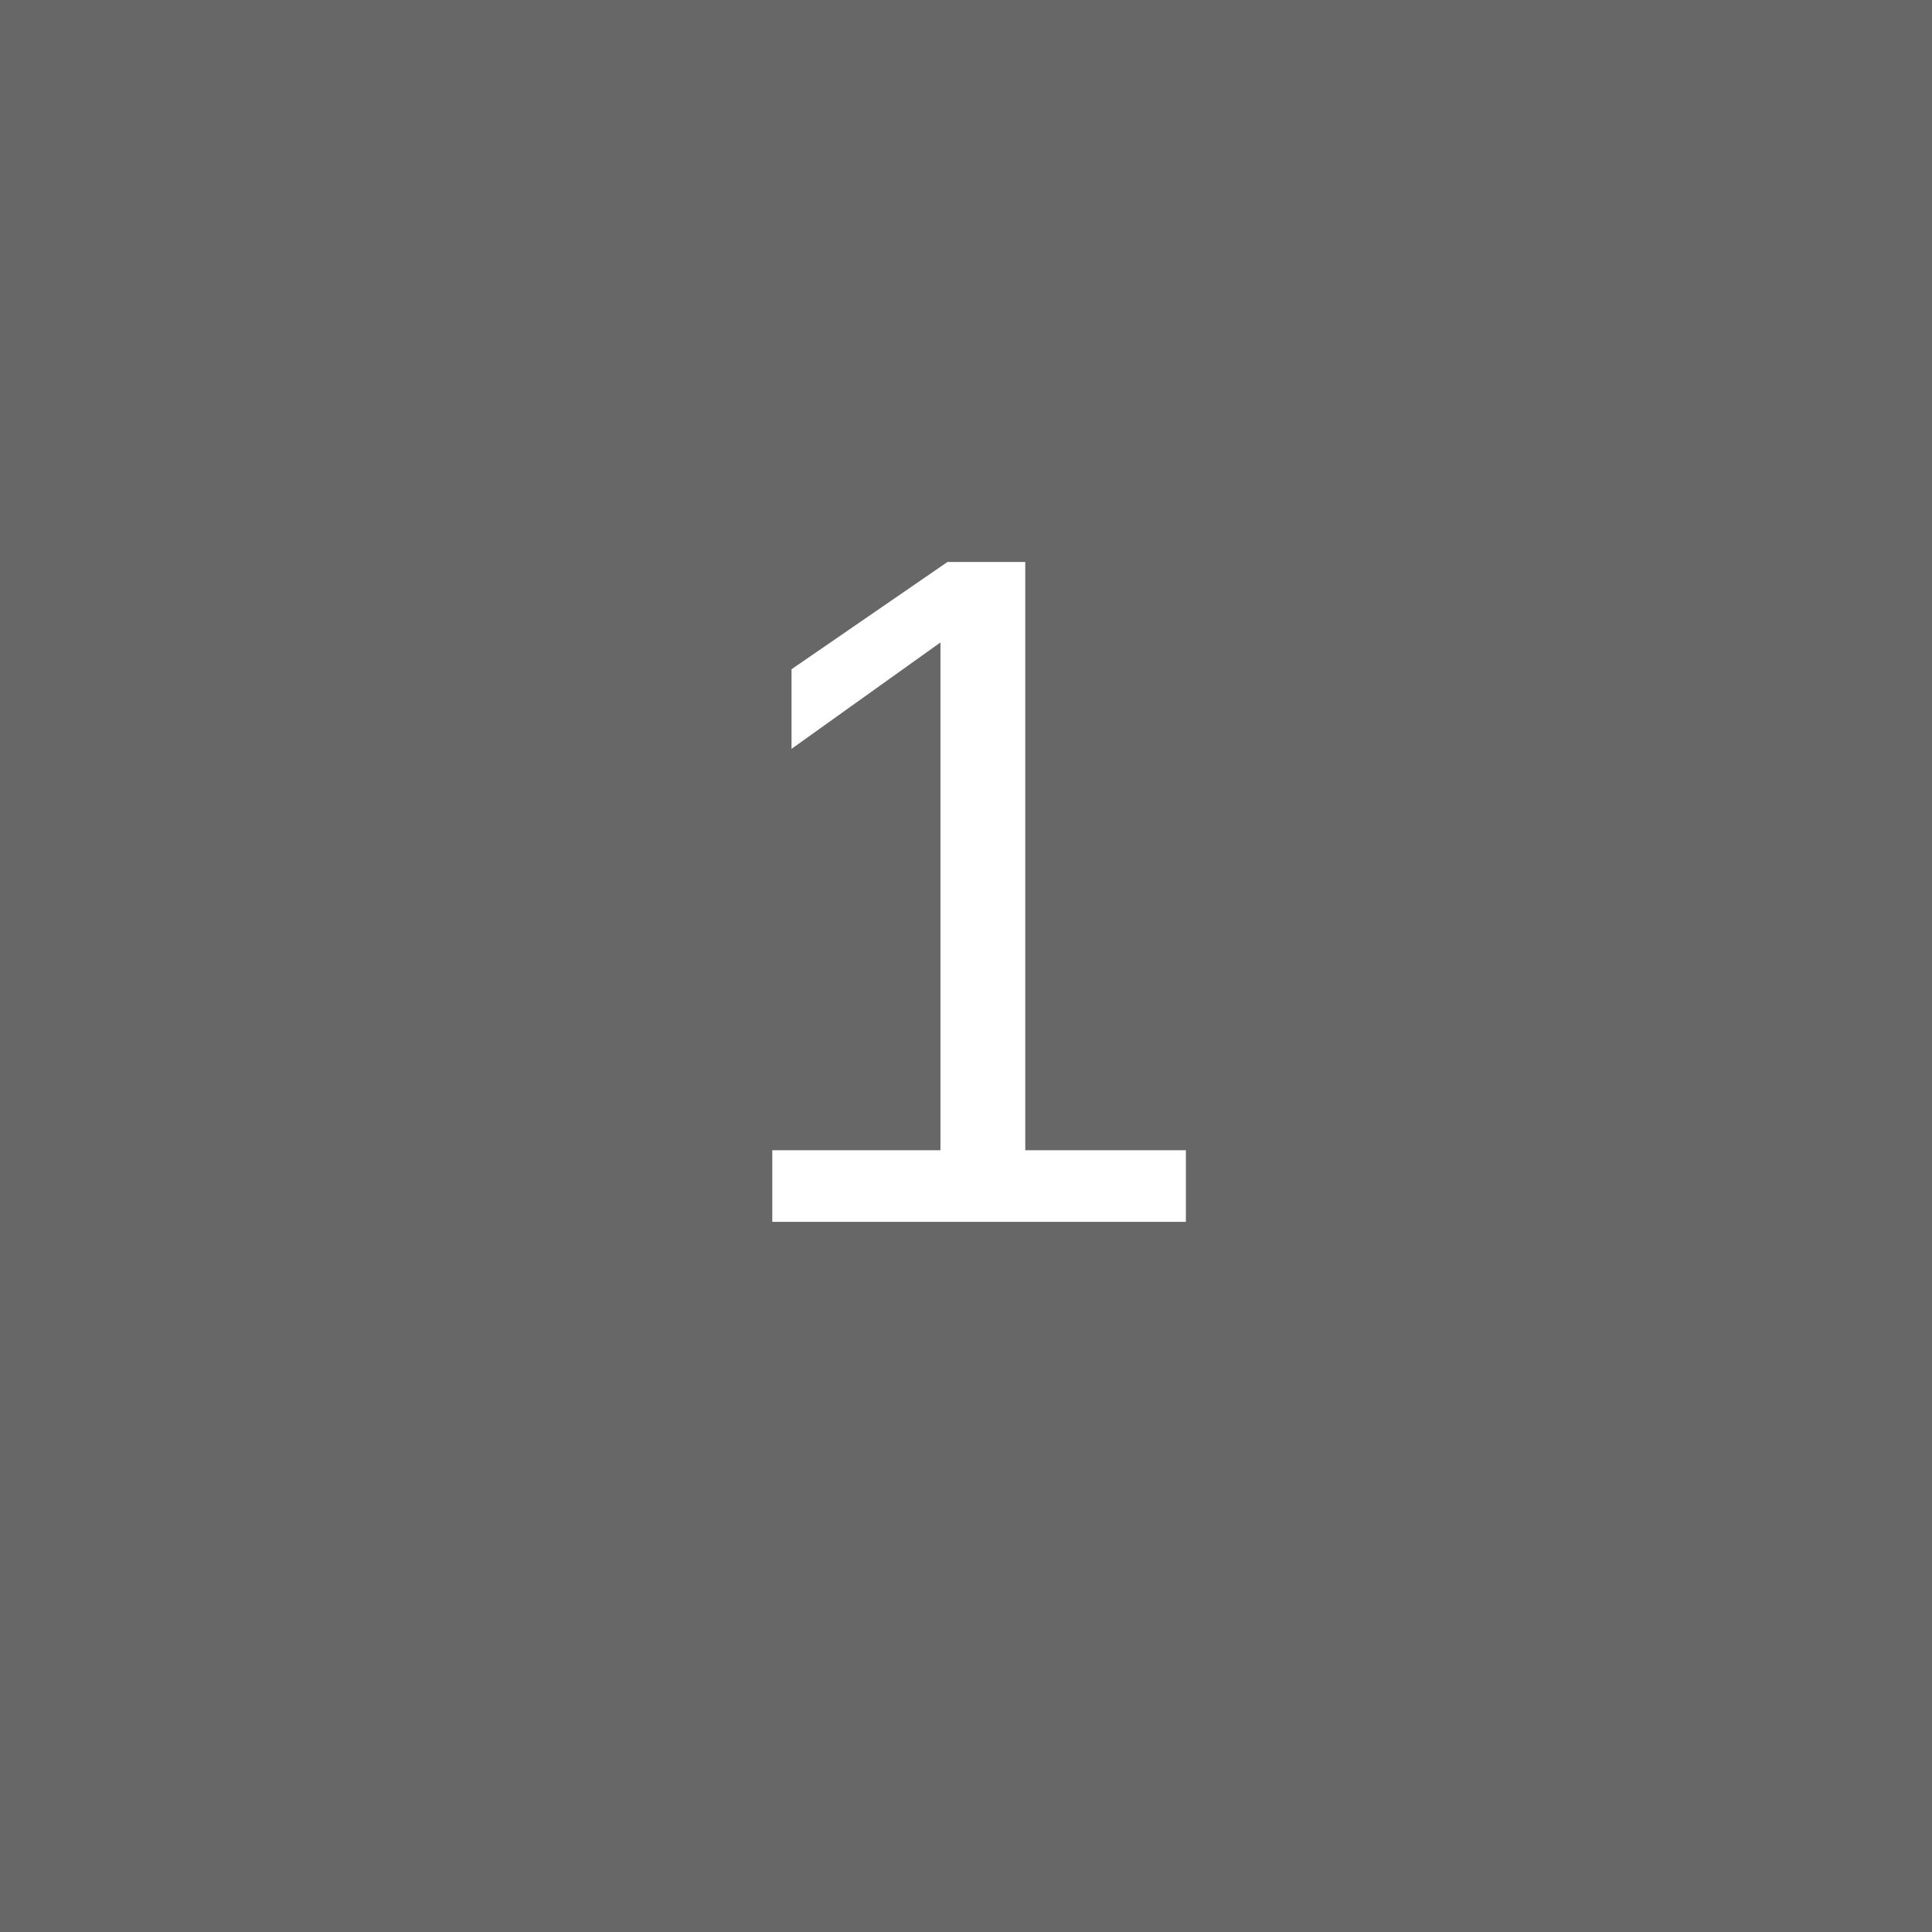
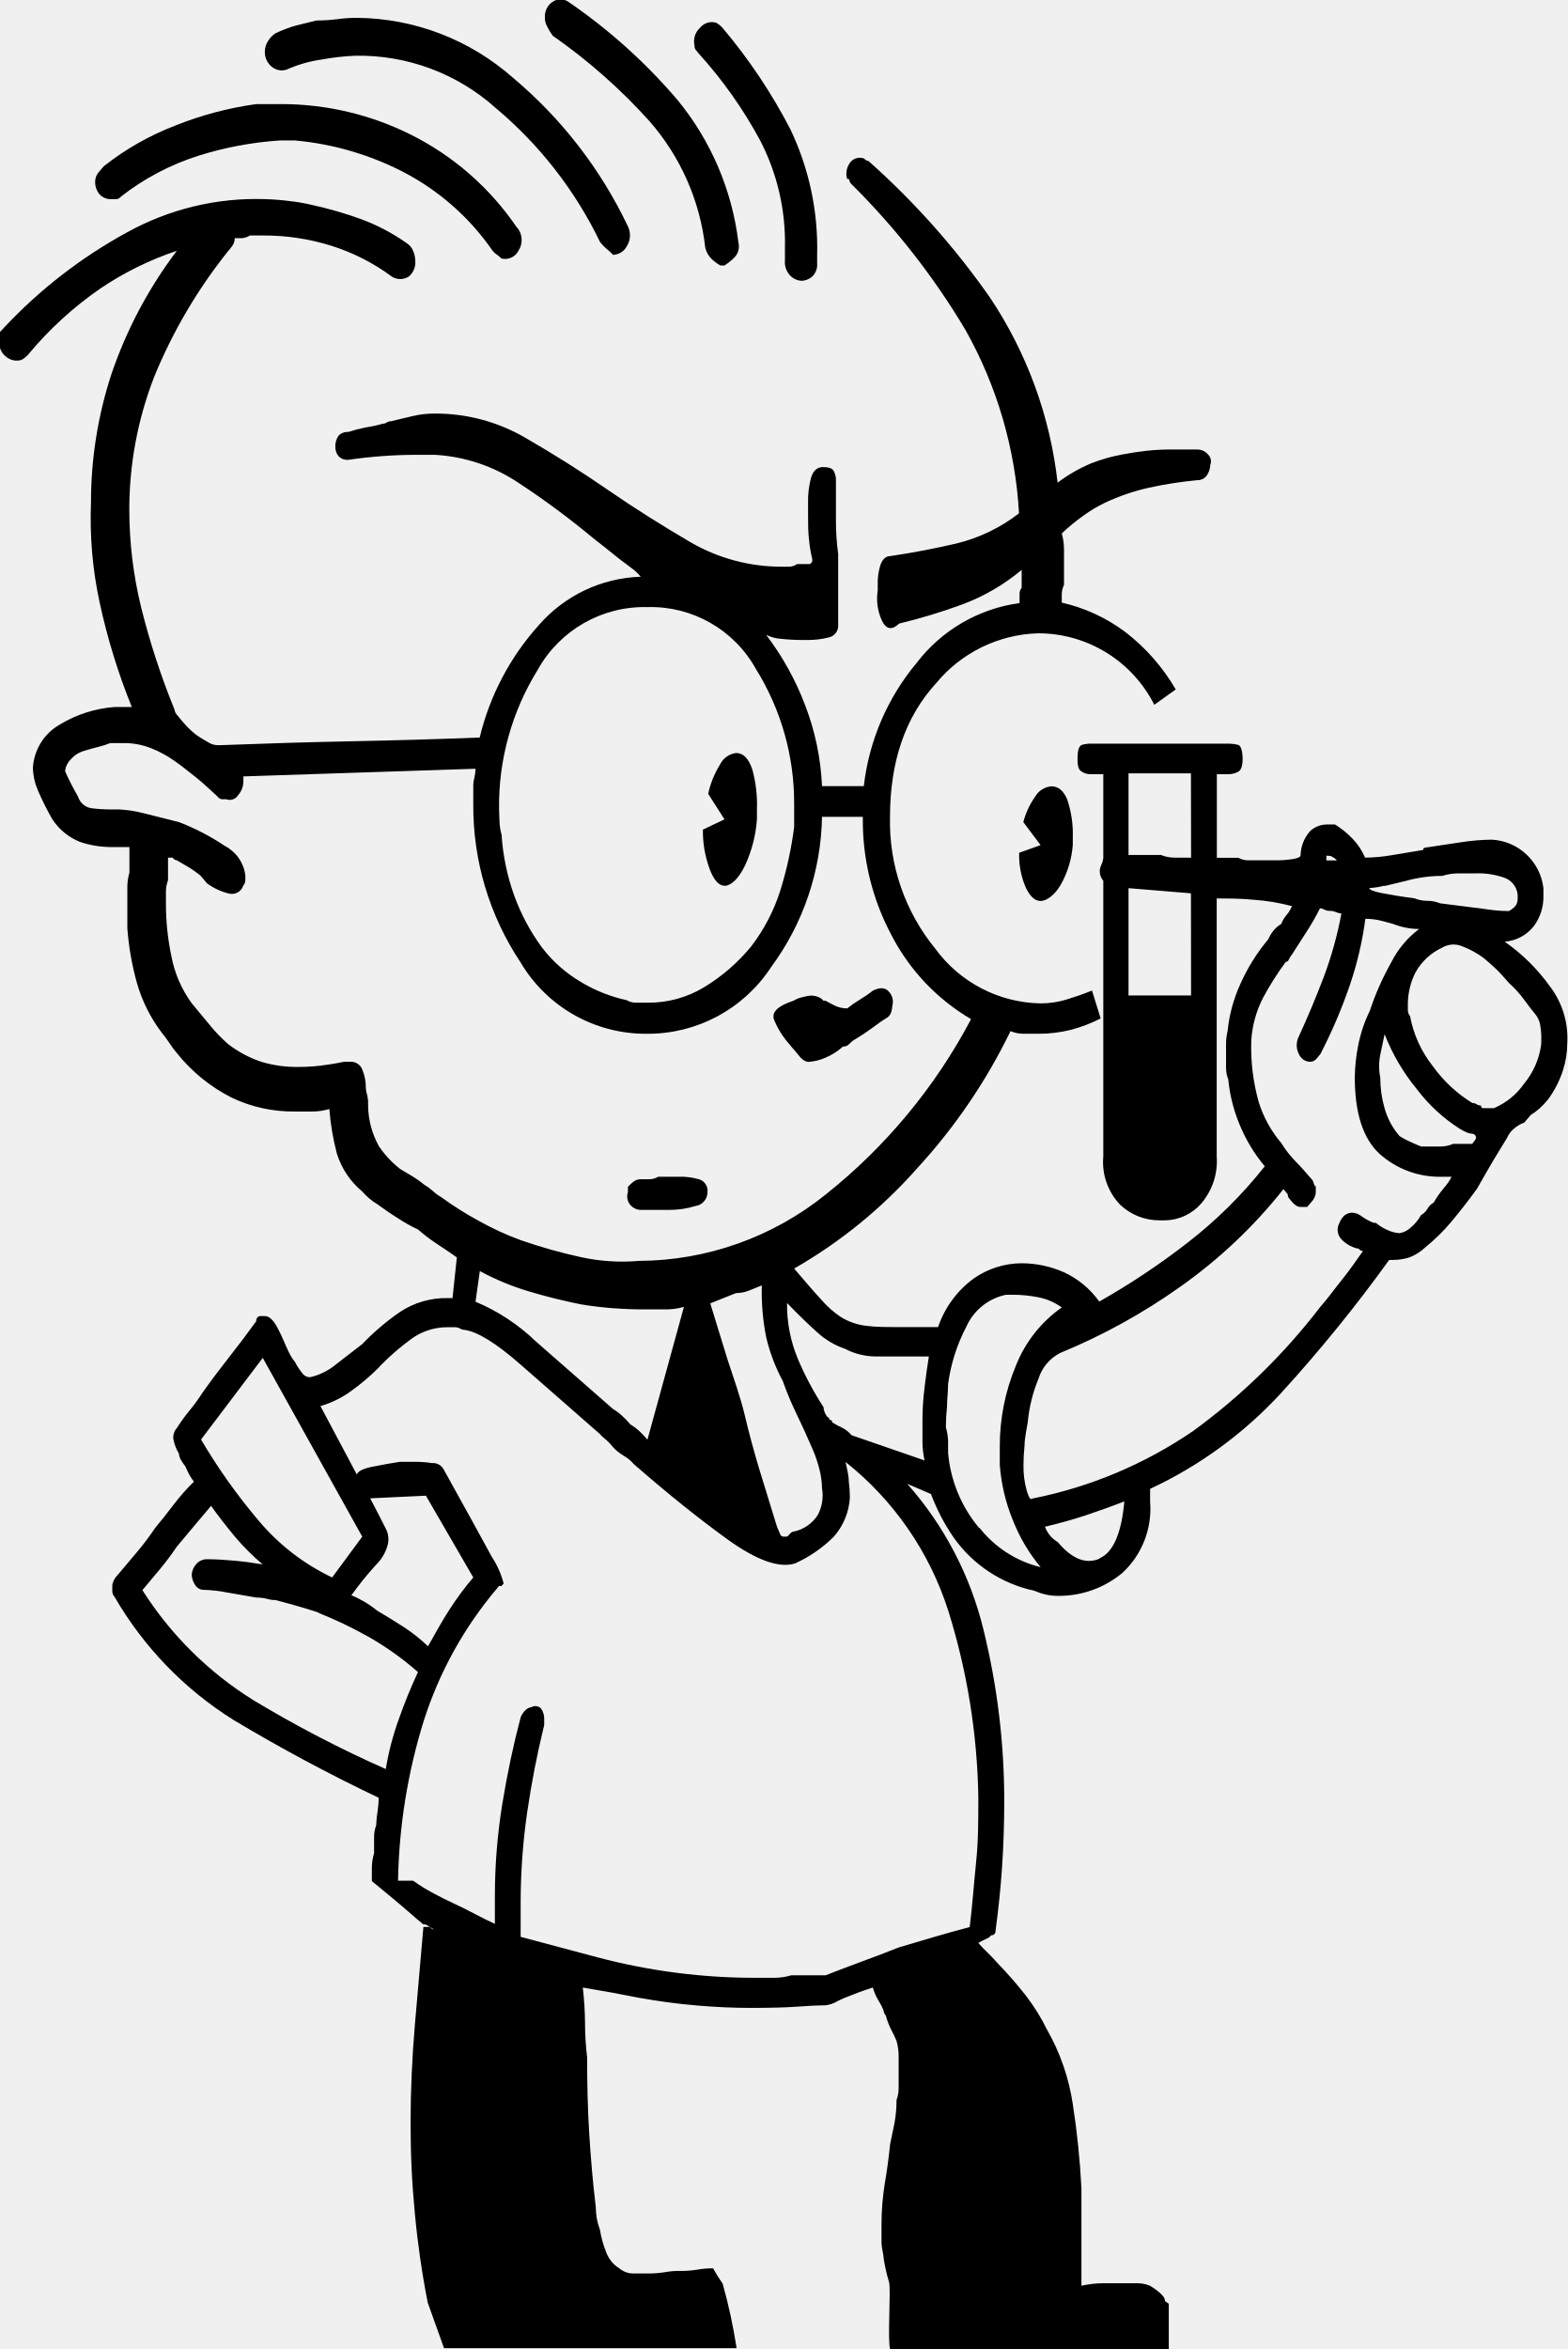
- <svg xmlns="http://www.w3.org/2000/svg" viewBox="0 0 284 284">
-   <defs>
-     <style>.cls-1{fill:#666766;}.cls-2{font-size:141px;fill:#fff;font-family:ArialMT, Arial;}</style>
-   </defs>
-   <g id="Layer_2" data-name="Layer 2">
-     <g id="Layer_1-2" data-name="Layer 1">
-       <rect class="cls-1" width="284" height="284" />
-       <text class="cls-2" transform="translate(102.79 179.61)">1</text>
-     </g>
-   </g>
+ <svg xmlns="http://www.w3.org/2000/svg" id="Layer_1" data-name="Layer 1" viewBox="0 0 112.49 168.58">
+   <path d="M20.56,5a9.36,9.36,0,0,1,2.54-.73A17.37,17.37,0,0,1,25.49,4a14.69,14.69,0,0,1,10.1,3.76,29,29,0,0,1,7.48,9.61,3.51,3.51,0,0,0,.54.55,3.41,3.41,0,0,1,.39.37,1.15,1.15,0,0,0,1-.64h0a1.44,1.44,0,0,0,.08-1.38A31.67,31.67,0,0,0,36.83,5.59,17.15,17.15,0,0,0,25.65,1.28a10.37,10.37,0,0,0-1.47.1,11.8,11.8,0,0,1-1.46.09l-1.47.36a9.51,9.51,0,0,0-1.46.55,1.67,1.67,0,0,0-.54.55,1.39,1.39,0,0,0-.24.74,1.35,1.35,0,0,0,.47,1.1A1.13,1.13,0,0,0,20.56,5Z" />
+   <path d="M39.68,2.57A40.48,40.48,0,0,1,46.62,8.7a16.58,16.58,0,0,1,4,9.07,1.64,1.64,0,0,0,.46.82,3.43,3.43,0,0,0,.62.46H52a4.07,4.07,0,0,0,.69-.55A1.14,1.14,0,0,0,53,17.4a19.88,19.88,0,0,0-4.4-10.26,40,40,0,0,0-7.79-7,1,1,0,0,0-1.16,0,1.25,1.25,0,0,0-.54,1.1,1.26,1.26,0,0,0,.15.64A4.3,4.3,0,0,0,39.68,2.57Z" />
+   <path d="M8.06,14.29h.31a.44.44,0,0,0,.31-.18,17.71,17.71,0,0,1,5.55-2.93,24.85,24.85,0,0,1,5.86-1.1h1.08A21.11,21.11,0,0,1,29,12.37,17.73,17.73,0,0,1,35.36,18a1.38,1.38,0,0,0,.31.28,1.58,1.58,0,0,1,.31.27A1.08,1.08,0,0,0,37.21,18a1.41,1.41,0,0,0,0-1.55l-.15-.18a20,20,0,0,0-7.56-6.6,20.78,20.78,0,0,0-9.25-2.2H18.4A24.61,24.61,0,0,0,12.61,9a19.66,19.66,0,0,0-5.16,2.93l-.39.46a1,1,0,0,0-.23.64,1.36,1.36,0,0,0,.31.91A1.1,1.1,0,0,0,8.06,14.29Z" />
+   <path d="M49.93,3.57l.23.28a31.59,31.59,0,0,1,4.4,6.23,15.93,15.93,0,0,1,1.78,7.69v.91a1.39,1.39,0,0,0,.38,1.1,1.19,1.19,0,0,0,.85.37,1.23,1.23,0,0,0,.69-.27,1.18,1.18,0,0,0,.39-1v-.55a19.74,19.74,0,0,0-1.93-9.07A39.26,39.26,0,0,0,51.86,2a1.83,1.83,0,0,0-.46-.37A1.09,1.09,0,0,0,50.24,2a1.32,1.32,0,0,0-.39,1.28A.43.43,0,0,0,49.93,3.57Z" />
+   <path d="M111.24,70.78a13.49,13.49,0,0,0-3.24-3.2,2.93,2.93,0,0,0,2.08-1.1,3.52,3.52,0,0,0,.7-2.19v-.55a3.94,3.94,0,0,0-3.7-3.48,15.27,15.27,0,0,0-2.24.19l-2.39.36c-.21,0-.31.07-.31.19l-2.16.36a12.2,12.2,0,0,1-2,.19,4.57,4.57,0,0,0-.92-1.38,6.37,6.37,0,0,0-1.24-1h-.61a1.78,1.78,0,0,0-1.16.46,2.69,2.69,0,0,0-.7,1.74c0,.13-.18.22-.54.28a7.15,7.15,0,0,1-1.31.09H89.65a1.48,1.48,0,0,1-.77-.18H87.34v-6h.77a1.46,1.46,0,0,0,.77-.18c.21-.12.31-.43.31-.92s-.11-.94-.31-1a2.58,2.58,0,0,0-.62-.09h-10a2.1,2.1,0,0,0-.61.09c-.21.07-.31.4-.31,1s.1.8.31.92a1.09,1.09,0,0,0,.61.18h.93v6a1.52,1.52,0,0,1-.16.55,1,1,0,0,0-.07.64,1.11,1.11,0,0,0,.23.46V83a4.41,4.41,0,0,0,1.23,3.48,4.09,4.09,0,0,0,2.78,1.1h.46a3.52,3.52,0,0,0,2.54-1.19A4.65,4.65,0,0,0,87.33,83V64.48c.82,0,1.7,0,2.62.09a14.54,14.54,0,0,1,2.78.46,2.25,2.25,0,0,1-.39.64,2.31,2.31,0,0,0-.38.64,2,2,0,0,0-.54.46,2.61,2.61,0,0,0-.39.64,13.64,13.64,0,0,0-2,3.2A10.8,10.8,0,0,0,88.11,74,3.87,3.87,0,0,0,88,75v1.64a2.19,2.19,0,0,0,.16.83,11.13,11.13,0,0,0,.84,3.3,11.26,11.26,0,0,0,1.78,2.93,32.16,32.16,0,0,1-5.56,5.5,52.57,52.57,0,0,1-6.32,4.21,6.38,6.38,0,0,0-2.55-2.11,7.55,7.55,0,0,0-3-.64,6.06,6.06,0,0,0-3.47,1.1,7.2,7.2,0,0,0-2.55,3.48H64.66c-1,0-1.85,0-2.47-.09a4.4,4.4,0,0,1-1.85-.64A6.84,6.84,0,0,1,59,93.33c-.51-.55-1.17-1.31-2-2.29a35,35,0,0,0,8.87-7.24A40.87,40.87,0,0,0,72.53,74a2.45,2.45,0,0,0,.93.19h1.08a9.48,9.48,0,0,0,2.31-.28A10.44,10.44,0,0,0,79,73.09l-.62-2c-.62.25-1.23.46-1.85.65a6.42,6.42,0,0,1-1.85.27,9.57,9.57,0,0,1-7.56-3.94,14.38,14.38,0,0,1-3.24-9.43q0-6,3.32-9.62a9.86,9.86,0,0,1,7.32-3.57,9.33,9.33,0,0,1,8.33,5.13l1.54-1.1a14.21,14.21,0,0,0-3.63-4.13,12,12,0,0,0-4.55-2.1v-.64a1.72,1.72,0,0,1,.16-.64V39.47a4.38,4.38,0,0,0-.16-1.19A14.63,14.63,0,0,1,77.77,37a10,10,0,0,1,1.54-.92A15.37,15.37,0,0,1,82.47,35a29.1,29.1,0,0,1,3.47-.54.79.79,0,0,0,.7-.37,1.46,1.46,0,0,0,.23-.73.68.68,0,0,0-.16-.74,1,1,0,0,0-.77-.36h-1.7a15.68,15.68,0,0,0-1.93.09q-.84.09-1.77.27a11.89,11.89,0,0,0-2.24.64,11.17,11.17,0,0,0-2.39,1.38,29.92,29.92,0,0,0-4.85-13.28,56.07,56.07,0,0,0-8.72-9.8.44.44,0,0,1-.31-.18.87.87,0,0,0-1,.27,1.34,1.34,0,0,0-.23,1.19c.1,0,.16,0,.16.09a.51.51,0,0,0,.15.28,52.6,52.6,0,0,1,8.17,10.44,30.27,30.27,0,0,1,3.86,13.19A11.92,11.92,0,0,1,68.67,39c-1.55.36-3.14.67-4.78.91-.31,0-.54.22-.7.64A4.3,4.3,0,0,0,63,42v.36a3.78,3.78,0,0,0,.31,2.2c.31.62.72.68,1.23.19a40.38,40.38,0,0,0,4.55-1.38,14.55,14.55,0,0,0,4.24-2.47v1.28a.69.69,0,0,0-.15.46v.64a11.21,11.21,0,0,0-7.4,4.31A16.78,16.78,0,0,0,62,56.42H59a18.37,18.37,0,0,0-1.23-5.86,20.1,20.1,0,0,0-2.78-5,2.78,2.78,0,0,0,1,.28,14.66,14.66,0,0,0,1.62.09H58a6,6,0,0,0,1.47-.18.86.86,0,0,0,.69-.92V39.75A17.19,17.19,0,0,1,60,37.37V34.44a1.32,1.32,0,0,0-.16-.64c-.1-.19-.36-.28-.77-.28s-.69.25-.85.74A6.25,6.25,0,0,0,58,36.09V37c0,.62,0,1.19.07,1.74a9,9,0,0,0,.23,1.38v.18l-.15.18h-.93a1.13,1.13,0,0,1-.54.19h-.54a13,13,0,0,1-6.55-1.74c-2-1.17-4-2.42-5.94-3.76s-3.93-2.59-5.94-3.75a12.78,12.78,0,0,0-6.55-1.74,6.62,6.62,0,0,0-1.54.18l-1.55.37a.59.59,0,0,0-.31.09.53.53,0,0,1-.3.09,8.85,8.85,0,0,1-1.24.27A10.42,10.42,0,0,0,25,31a.88.88,0,0,0-.7.27,1.28,1.28,0,0,0-.23.83,1,1,0,0,0,.23.64A.88.88,0,0,0,25,33c.82-.12,1.65-.21,2.47-.27s1.64-.09,2.46-.09H31.2a12,12,0,0,1,6,2,59.17,59.17,0,0,1,5.4,4l.93.73.92.74.85.64a3.5,3.5,0,0,1,.69.64,10.12,10.12,0,0,0-7.32,3.48,18.52,18.52,0,0,0-4.24,8.06c-3.09.12-6.17.21-9.26.27s-6.22.16-9.41.28h-.15a1.35,1.35,0,0,1-.62-.18l-.62-.37a3.9,3.9,0,0,1-.61-.46,6.25,6.25,0,0,1-.62-.64l-.38-.46a.79.79,0,0,1-.24-.46,54,54,0,0,1-2.39-7.32,29.73,29.73,0,0,1-.85-7,26.33,26.33,0,0,1,1.78-9.53A36.66,36.66,0,0,1,16.39,18l.15-.18a1.31,1.31,0,0,0,.24-.37.89.89,0,0,0,.07-.36h.54a1.13,1.13,0,0,0,.54-.19h.93a16.14,16.14,0,0,1,4.93.74,14.7,14.7,0,0,1,4.32,2.2,1.12,1.12,0,0,0,1.24,0,1.33,1.33,0,0,0,.46-1.1,1.89,1.89,0,0,0-.16-.74,1.17,1.17,0,0,0-.46-.55,14.21,14.21,0,0,0-3.32-1.74,27.55,27.55,0,0,0-3.47-1,12.46,12.46,0,0,0-1.62-.28A17.34,17.34,0,0,0,19,14.29a19.13,19.13,0,0,0-9.87,2.38A35.15,35.15,0,0,0,.35,23.45L0,23.82v.54a1.15,1.15,0,0,0,.39,1.2,1.18,1.18,0,0,0,1.15.27,1.87,1.87,0,0,0,.47-.37A25.64,25.64,0,0,1,7.21,20.7,22.52,22.52,0,0,1,12.69,18,31.46,31.46,0,0,0,8,26.84a29.63,29.63,0,0,0-1.47,9.25,28.51,28.51,0,0,0,.62,7.14,45.6,45.6,0,0,0,2.31,7.51H8.22A8.86,8.86,0,0,0,4.29,52a3.84,3.84,0,0,0-1.93,3.12,4.47,4.47,0,0,0,.38,1.65,20.89,20.89,0,0,0,1,2,4.25,4.25,0,0,0,2,1.65,7,7,0,0,0,2.16.37H9.29v1.83a3.8,3.8,0,0,0-.15,1v3a20.1,20.1,0,0,0,.69,3.93,10.73,10.73,0,0,0,1.78,3.56c.19.23.37.48.54.73a5.51,5.51,0,0,0,.54.73,11.93,11.93,0,0,0,3.93,3.2,10.24,10.24,0,0,0,4.55,1H22.4a4.33,4.33,0,0,0,1.24-.18,17.4,17.4,0,0,0,.54,3.2A5.76,5.76,0,0,0,26,85.51a5,5,0,0,0,.46.46,3.92,3.92,0,0,0,.62.45c.51.37,1,.71,1.47,1a11,11,0,0,0,1.46.82,11.7,11.7,0,0,0,1.31,1c.46.3.95.63,1.47,1l-.31,2.92h-.31a6,6,0,0,0-3.47,1A17.81,17.81,0,0,0,26,96.46L24.1,97.93a4.46,4.46,0,0,1-1.85.91.68.68,0,0,1-.54-.27,4.92,4.92,0,0,1-.54-.83,2.77,2.77,0,0,1-.31-.45c-.11-.21-.22-.42-.31-.64-.21-.49-.43-1-.69-1.46s-.54-.74-.85-.74H18.7a.3.3,0,0,0-.23.1.41.41,0,0,0-.08.27c-.61.85-1.26,1.71-1.93,2.56s-1.31,1.7-1.92,2.56a12.62,12.62,0,0,1-.93,1.28,12.83,12.83,0,0,0-.92,1.27,1,1,0,0,0-.24.83,3.3,3.3,0,0,0,.39,1,1.09,1.09,0,0,0,.15.46,3.58,3.58,0,0,0,.31.45,6.31,6.31,0,0,0,.31.64,2.85,2.85,0,0,0,.31.46A15.23,15.23,0,0,0,12.45,108c-.46.61-.9,1.16-1.31,1.65a19.78,19.78,0,0,1-1.31,1.74l-1.46,1.73a1.1,1.1,0,0,0-.23.37.73.73,0,0,0-.08.36v.37a.55.55,0,0,0,.15.36,25.48,25.48,0,0,0,8.56,8.86q5,3,10.41,5.58a7,7,0,0,1-.07.91A8,8,0,0,0,27,131a2.35,2.35,0,0,0-.15.91V133a3.73,3.73,0,0,0-.16,1v1c1.34,1.09,2.21,1.83,2.62,2.19s.77.67,1.08.92h.16l.61.36a.39.39,0,0,1-.3-.18h-.47c-.2,2.32-.41,4.67-.61,7s-.31,4.73-.31,7.06.1,4.39.31,6.54a63.64,63.64,0,0,0,.92,6.36l1.17,3.27h21a39.19,39.19,0,0,0-1-4.63,11.29,11.29,0,0,1-.69-1.1,6.41,6.41,0,0,0-1.16.1,7.46,7.46,0,0,1-1.16.09,5.58,5.58,0,0,0-1.15.09,7.46,7.46,0,0,1-1.16.09H45.45a1.55,1.55,0,0,1-1-.37,2.25,2.25,0,0,1-.92-1.1,7.55,7.55,0,0,1-.47-1.67,4.87,4.87,0,0,1-.23-.83,5.81,5.81,0,0,1-.07-.83c-.21-1.73-.36-3.48-.47-5.27s-.15-3.61-.15-5.45a21,21,0,0,1-.15-2.5,23,23,0,0,0-.16-2.5l2.08.36,1.93.37c1.34.24,2.7.43,4.09.55s2.7.18,3.93.18q2.16,0,3.39-.09c.83-.06,1.4-.09,1.7-.09a2,2,0,0,0,.93-.18,7.52,7.52,0,0,1,1-.46c.46-.19,1-.4,1.77-.64a3.68,3.68,0,0,0,.39.91,4.62,4.62,0,0,1,.38.73.62.62,0,0,0,.16.37,5.12,5.12,0,0,0,.38,1c.16.3.29.58.39.82a4.11,4.11,0,0,1,.15,1.1v2.22a2.4,2.4,0,0,1-.15.92,9.34,9.34,0,0,1-.15,1.67c-.11.5-.21,1-.31,1.49-.1,1-.23,1.94-.39,2.87a18.54,18.54,0,0,0-.23,2.88V161a3.6,3.6,0,0,0,.08.56,3.47,3.47,0,0,1,.08.55,11.74,11.74,0,0,0,.38,1.66h0c.15.49-.12,4.2.08,4.82h20v-3.26l-.27-.18a.56.56,0,0,0-.15-.37,2.3,2.3,0,0,0-.39-.37,5.14,5.14,0,0,0-.54-.37,2.39,2.39,0,0,0-.92-.18H79.24a7.31,7.31,0,0,0-1.62.18v-7A58.87,58.87,0,0,0,77,151a15.36,15.36,0,0,0-1.85-5.34,14.36,14.36,0,0,0-1.54-2.47,29.13,29.13,0,0,0-2-2.29c-.22-.25-.45-.5-.69-.73a9.61,9.61,0,0,1-.7-.73,4.63,4.63,0,0,1,.54-.28,1,1,0,0,0,.39-.27.32.32,0,0,0,.23-.09.4.4,0,0,0,.08-.28c.2-1.46.36-3,.46-4.48s.16-3.07.16-4.66A51.28,51.28,0,0,0,70.6,117a24.54,24.54,0,0,0-5.48-10.51l1.7.73a14.6,14.6,0,0,0,1.62,3.11,9.52,9.52,0,0,0,5.79,3.83,5,5,0,0,0,.85.28,3.93,3.93,0,0,0,.84.09,7.11,7.11,0,0,0,4.63-1.64,6.26,6.26,0,0,0,2-5.12v-.92A29.92,29.92,0,0,0,92,99.92a106.25,106.25,0,0,0,7.71-9.5H100a3.85,3.85,0,0,0,1.16-.18,3.47,3.47,0,0,0,1.15-.73,13.41,13.41,0,0,0,1.86-1.83c.61-.73,1.23-1.52,1.85-2.38.41-.73.8-1.4,1.15-2l1-1.64a1.78,1.78,0,0,1,.47-.64,2.5,2.5,0,0,1,.77-.46l.23-.27.23-.27a4.74,4.74,0,0,0,.62-.46,6.15,6.15,0,0,0,.61-.64,7.34,7.34,0,0,0,1.08-2.1,6.27,6.27,0,0,0,.31-1.92A6.14,6.14,0,0,0,111.24,70.78Zm-25.75.66H81v-7.7l4.48.37Zm0-9.89H84.33a2.62,2.62,0,0,1-1-.19H81V55.5h4.48ZM35.82,58.06a18.53,18.53,0,0,1,2.78-10,8.75,8.75,0,0,1,7.86-4.49A8.62,8.62,0,0,1,54.25,48,18.2,18.2,0,0,1,57,57.7v1.65a26.54,26.54,0,0,1-1,4.58h0a13.07,13.07,0,0,1-2.09,4,13.22,13.22,0,0,1-3.39,2.93,7.66,7.66,0,0,1-4,1.1h-.85a1.3,1.3,0,0,1-.69-.18,10.8,10.8,0,0,1-3.24-1.28A9.74,9.74,0,0,1,38.9,68a14.87,14.87,0,0,1-2-3.75A15.89,15.89,0,0,1,36,59.9a3.86,3.86,0,0,1-.15-1ZM31.66,85.91a3.43,3.43,0,0,1-.62-.46,3.92,3.92,0,0,0-.62-.45,7.21,7.21,0,0,0-.92-.64l-.77-.46a7.1,7.1,0,0,1-1.54-1.65,6.16,6.16,0,0,1-.77-2.93V79a2.46,2.46,0,0,0-.08-.46,1.78,1.78,0,0,1-.08-.45A3.35,3.35,0,0,0,26,76.75a.86.86,0,0,0-.85-.55h-.46c-.62.13-1.19.22-1.7.28a13.25,13.25,0,0,1-1.54.09,8.76,8.76,0,0,1-2.7-.37,8,8,0,0,1-2.39-1.28,11.52,11.52,0,0,1-1.24-1.28L13.76,72a8.37,8.37,0,0,1-1.46-3.38,18.32,18.32,0,0,1-.39-3.76V64a2.31,2.31,0,0,1,.15-.83V61.55h.33a.4.4,0,0,0,.3.19l.77.45a7.71,7.71,0,0,1,.93.65l.23.27.23.28a4.5,4.5,0,0,0,1.55.73h0a.86.86,0,0,0,1.06-.56.61.61,0,0,0,.15-.37v-.37a2.76,2.76,0,0,0-1.47-2.11A16.84,16.84,0,0,0,12.85,59l-2.55-.64a8.81,8.81,0,0,0-1.77-.27H7.91A10.66,10.66,0,0,1,6.53,58a1.2,1.2,0,0,1-.93-.83c-.21-.36-.39-.7-.54-1s-.29-.58-.39-.83a1.35,1.35,0,0,1,.39-.82,2,2,0,0,1,1-.64c.41-.12.74-.22,1-.28a6.45,6.45,0,0,0,.85-.27h.92a5.21,5.21,0,0,1,2,.36,8,8,0,0,1,1.7.92c.52.36,1,.76,1.55,1.19s1,.89,1.54,1.37a.43.43,0,0,0,.31.19h.3a.71.71,0,0,0,.85-.28,1.52,1.52,0,0,0,.39-1v-.36l16.66-.55a2.8,2.8,0,0,1-.08.64,2.29,2.29,0,0,0-.08.64V57.7a20.21,20.21,0,0,0,3.39,11.36,10.43,10.43,0,0,0,9.1,5.13,10.56,10.56,0,0,0,8.87-4.76A18.71,18.71,0,0,0,59,58.62h2.93A17.49,17.49,0,0,0,64,67.14h0a14.9,14.9,0,0,0,5.7,6A39.87,39.87,0,0,1,59.26,85.73a21.53,21.53,0,0,1-13.41,4.76,13.84,13.84,0,0,1-4.16-.27A37.25,37.25,0,0,1,37.37,89a20.48,20.48,0,0,1-3-1.38A23.88,23.88,0,0,1,31.66,85.91ZM56.18,99.1a22.74,22.74,0,0,0,1,2.39h0c.36.74.75,1.59,1.17,2.57a9.19,9.19,0,0,1,.46,1.37A5.78,5.78,0,0,1,59,106.8a3,3,0,0,1-.3,1.92,2.69,2.69,0,0,1-1.7,1.19.42.42,0,0,0-.31.18c-.11.13-.18.19-.23.19h-.24a.26.26,0,0,1-.23-.19c-.05-.12-.13-.3-.23-.55l-1.23-4c-.41-1.35-.77-2.69-1.08-4s-.82-2.69-1.24-4l-1.23-4,.92-.37.93-.37a2.48,2.48,0,0,0,.93-.18l.92-.37A16.56,16.56,0,0,0,55,96,12.78,12.78,0,0,0,56.18,99.1Zm-7.09-5.31-2.62,9.53a6.35,6.35,0,0,0-.62-.65,3.84,3.84,0,0,0-.61-.45,5.37,5.37,0,0,0-.62-.64,3.43,3.43,0,0,0-.62-.46l-5.55-4.86a14,14,0,0,0-4.32-2.84l.31-2.2A18.33,18.33,0,0,0,38,92.69c1.23.37,2.46.67,3.7.92.71.12,1.46.21,2.23.27s1.52.09,2.24.09H47.7A4.66,4.66,0,0,0,49.09,93.79ZM18.86,97.45,26,110.28l-2.16,2.93a15.67,15.67,0,0,1-5.32-4.13,41.77,41.77,0,0,1-4.09-5.77Zm8.79,12.18c-.21-.42-.57-1.13-1.08-2.1l4-.19,3.4,5.87a21.21,21.21,0,0,0-1.7,2.29c-.52.79-1,1.68-1.55,2.65A11.78,11.78,0,0,0,29,116.78c-.67-.43-1.31-.83-1.93-1.19a7.21,7.21,0,0,0-.92-.64,6.69,6.69,0,0,0-.93-.46,23.44,23.44,0,0,1,1.78-2.2,3.1,3.1,0,0,0,.84-1.47A1.65,1.65,0,0,0,27.65,109.63ZM18.16,122a25.2,25.2,0,0,1-7.94-7.88l1.23-1.47A20.13,20.13,0,0,0,12.69,111l1.23-1.47,1.23-1.46c.52.73,1.09,1.46,1.7,2.2a17.26,17.26,0,0,0,2,2c-.72-.12-1.41-.21-2.08-.27s-1.31-.1-1.93-.1a1,1,0,0,0-.77.37,1.23,1.23,0,0,0-.31.73,1.41,1.41,0,0,0,.24.74.74.74,0,0,0,.69.36,9.69,9.69,0,0,1,1.62.19l2.08.36a3.31,3.31,0,0,1,.77.09,1.86,1.86,0,0,0,.62.09c.93.25,1.7.46,2.31.65s.87.27.77.27a30.23,30.23,0,0,1,3.63,1.74A21.26,21.26,0,0,1,30,120q-.77,1.65-1.38,3.39a19.94,19.94,0,0,0-.93,3.57A85.49,85.49,0,0,1,18.16,122Zm49.9-6.41A47.3,47.3,0,0,1,70.22,129c0,1.58,0,3.13-.16,4.65s-.26,3.07-.46,4.65c-.93.24-1.8.49-2.62.73l-2.47.73c-.92.37-1.8.7-2.62,1s-1.7.64-2.63,1H56.8a4.33,4.33,0,0,1-1.24.18H54.33a44.11,44.11,0,0,1-11.41-1.46l-2.78-.74L37.37,139v-2.38a45.52,45.52,0,0,1,.46-6.5c.31-2.14.72-4.24,1.23-6.32v-.37a1.27,1.27,0,0,0-.23-.82.56.56,0,0,0-.69-.09.7.7,0,0,0-.39.18,1.4,1.4,0,0,0-.38.55q-.78,2.93-1.32,6.23a41.54,41.54,0,0,0-.53,6.59v2c-.52-.24-1-.48-1.47-.73s-.95-.49-1.47-.73-1-.48-1.46-.73a12.38,12.38,0,0,1-1.47-.91H28.57a41.07,41.07,0,0,1,1.85-11.49A27.73,27.73,0,0,1,35.67,114l.15-.18H36l.15-.18a6.42,6.42,0,0,0-.85-1.91q-.84-1.56-3.47-6.3A.87.87,0,0,0,31,105a8,8,0,0,0-1.38-.09h-.93c-.72.12-1.38.23-2,.36s-1,.31-1.08.55L23,100.91a7.14,7.14,0,0,0,2.23-1.1,15.92,15.92,0,0,0,1.93-1.64l.16-.18a17.77,17.77,0,0,1,2.23-1.92,4.38,4.38,0,0,1,2.55-.82h.61a.8.8,0,0,1,.31.09.57.57,0,0,0,.31.1c.93.12,2.26.94,4,2.46s3.65,3.19,5.71,5a2.6,2.6,0,0,0,.38.36,3.51,3.51,0,0,1,.54.55,3.16,3.16,0,0,0,.77.64,2.92,2.92,0,0,1,.77.63q3.56,3.11,6.71,5.39c2.11,1.52,3.73,2.09,4.86,1.73a9.53,9.53,0,0,0,2.78-1.92A4.64,4.64,0,0,0,61,107.47a9.36,9.36,0,0,0-.08-1.18c0-.42-.13-.88-.23-1.37A22.27,22.27,0,0,1,68.06,115.59Zm-1.7-16a18.51,18.51,0,0,0-.15,2.47v1.38a6.32,6.32,0,0,0,.15,1.37L61.12,103a2.09,2.09,0,0,0-.7-.55,6.56,6.56,0,0,1-.69-.37c0-.12-.06-.18-.16-.18s0-.18-.15-.18a1.1,1.1,0,0,1-.23-.37.9.9,0,0,1-.08-.36,22.33,22.33,0,0,1-1.85-3.48,10.14,10.14,0,0,1-.77-4q1.23,1.27,2.16,2.1a5.66,5.66,0,0,0,2,1.19,4.85,4.85,0,0,0,2.24.55h3.78C66.56,98,66.46,98.77,66.36,99.56Zm33-36,1.54-.37a9.82,9.82,0,0,1,1.31-.27,9.5,9.5,0,0,1,1.31-.09,3.8,3.8,0,0,1,1.16-.18h1.15A5.67,5.67,0,0,1,108,63h0a1.43,1.43,0,0,1,.93,1.47.85.85,0,0,1-.16.55,1.79,1.79,0,0,1-.46.36h-.15c-.62,0-1.24-.09-1.85-.18l-2.94-.37a2.39,2.39,0,0,0-.92-.18,2.48,2.48,0,0,1-.93-.18c-.92-.12-1.69-.25-2.31-.37s-.92-.24-.92-.37A5.08,5.08,0,0,0,99.37,63.56Zm-3.78-2.11h0a.94.94,0,0,1,.38.27H95.2v-.34A1.76,1.76,0,0,1,95.59,61.45Zm-25.3,48.18a9.67,9.67,0,0,1-2.23-5.4v-.82a3.87,3.87,0,0,0-.16-1,14.13,14.13,0,0,1,.08-1.46c0-.55.08-1.1.08-1.65a12.41,12.41,0,0,1,1.31-4.12,4,4,0,0,1,2.85-2.29h.46a9.44,9.44,0,0,1,1.85.18h0a4.33,4.33,0,0,1,1.69.73A9.27,9.27,0,0,0,72.92,98a14.94,14.94,0,0,0-1.16,5.86v1.28a13,13,0,0,0,.93,3.94,12.32,12.32,0,0,0,2,3.39A8,8,0,0,1,70.29,109.63Zm8.64,2.2c-1,.43-2,0-3-1.19a2.31,2.31,0,0,1-.54-.45,2.36,2.36,0,0,1-.38-.65c1-.24,2-.51,2.93-.82h0c.92-.31,1.85-.64,2.77-1C80.5,110,79.91,111.41,78.93,111.83Zm24.69-26.56a5.87,5.87,0,0,0-.7,1,1.2,1.2,0,0,0-.46.46,1.24,1.24,0,0,1-.46.45,3.13,3.13,0,0,1-.77.92,1.46,1.46,0,0,1-.78.37,2.35,2.35,0,0,1-.77-.19,3.46,3.46,0,0,1-.92-.55H98.6a3.77,3.77,0,0,1-.84-.45,1.2,1.2,0,0,0-.7-.28.9.9,0,0,0-.54.18,1.4,1.4,0,0,0-.38.55,1,1,0,0,0,.15,1.19,2.43,2.43,0,0,0,1.08.64.29.29,0,0,1,.23.1.29.29,0,0,0,.23.09c-.51.73-1,1.43-1.54,2.1s-1,1.32-1.54,1.93a44.53,44.53,0,0,1-9.1,8.88,31.14,31.14,0,0,1-11.57,4.86c-.1.12-.23-.06-.38-.55a6.37,6.37,0,0,1-.24-1.84,14.28,14.28,0,0,1,.08-1.46c0-.49.13-1,.23-1.65a10.75,10.75,0,0,1,.77-3.11,3.11,3.11,0,0,1,1.55-1.84,43.21,43.21,0,0,0,8.63-4.76,35.69,35.69,0,0,0,7.4-7l.31.37a.38.38,0,0,0,.08.27l.23.28a1.14,1.14,0,0,0,.31.27.56.56,0,0,0,.31.09h.46l.31-.36a1.14,1.14,0,0,0,.31-.64v-.46a.5.5,0,0,1-.16-.28.56.56,0,0,0-.15-.27c-.42-.49-.8-.92-1.16-1.28a7.41,7.41,0,0,1-1-1.29,8.43,8.43,0,0,1-1.62-2.93,14.51,14.51,0,0,1-.54-4.4,7.73,7.73,0,0,1,.85-3.11,21.25,21.25,0,0,1,1.62-2.56.26.26,0,0,0,.23-.19,1.69,1.69,0,0,1,.23-.36c.31-.49.64-1,1-1.56a16.67,16.67,0,0,0,1-1.74.56.56,0,0,1,.31.09.9.9,0,0,0,.46.09,1.24,1.24,0,0,1,.39.09,1,1,0,0,0,.38.1A26.81,26.81,0,0,1,95,70.15c-.56,1.47-1.15,2.87-1.77,4.22a1.38,1.38,0,0,0,0,1.28.9.9,0,0,0,.77.55.61.61,0,0,0,.46-.18l.31-.37a36.3,36.3,0,0,0,2.08-4.85A24.74,24.74,0,0,0,98,65.94a4.88,4.88,0,0,1,.93.09c.3.07.66.16,1.07.28a5,5,0,0,0,.93.27,4.88,4.88,0,0,0,.93.09,6.82,6.82,0,0,0-2,2.39,19.69,19.69,0,0,0-1.54,3.48,10,10,0,0,0-.85,2.56,12.54,12.54,0,0,0-.23,2.2q0,3.86,1.77,5.5a6.47,6.47,0,0,0,4.55,1.65h.63A3.42,3.42,0,0,1,103.62,85.27Zm2.07-3.21H104.3a2.24,2.24,0,0,1-.85.19H102c-.31-.12-.59-.25-.85-.37a5.7,5.7,0,0,1-.69-.37,5.17,5.17,0,0,1-1.08-2,7.85,7.85,0,0,1-.31-2.2,4.17,4.17,0,0,1,0-1.65l.31-1.47a14.57,14.57,0,0,0,2.31,3.94A11.9,11.9,0,0,0,104.76,81a4.63,4.63,0,0,0,.54.28,1.38,1.38,0,0,0,.39.09.25.25,0,0,1,.23.18h0C106,81.64,105.9,81.82,105.69,82.06Zm4.94-7.14a5.56,5.56,0,0,1-1.24,2.84,5,5,0,0,1-2.16,1.74h-.77c-.1,0-.15-.06-.15-.19a.56.56,0,0,1-.31-.09.56.56,0,0,0-.31-.09,9.78,9.78,0,0,1-2.85-2.66,8.13,8.13,0,0,1-1.62-3.57.69.69,0,0,1-.16-.45V72a5.07,5.07,0,0,1,.54-2.2A4.22,4.22,0,0,1,103.53,68a1.58,1.58,0,0,1,1.39-.1,6.36,6.36,0,0,1,1.54.83c.32.26.63.53.93.82s.61.64.92,1a7.59,7.59,0,0,1,1.08,1.19h0c.31.42.57.76.77,1a1.69,1.69,0,0,1,.39.82,5.83,5.83,0,0,1,.08.83Z" />
+   <path d="M73.61,63.66c.31.67.67,1,1.08,1s1-.39,1.46-1.19h0A6.88,6.88,0,0,0,77,60.64v-.55a7.76,7.76,0,0,0-.38-2.66c-.26-.67-.65-1-1.16-1a1.5,1.5,0,0,0-1.16.74A5.57,5.57,0,0,0,73.45,59l1.24,1.65-1.54.55A5.83,5.83,0,0,0,73.61,63.66Z" />
+   <path d="M50.94,62.38c.3.79.66,1.19,1.08,1.19s1-.49,1.46-1.47a9.47,9.47,0,0,0,.85-3.3v-.73A9.4,9.4,0,0,0,54,55.23c-.26-.79-.65-1.19-1.16-1.19a1.48,1.48,0,0,0-1.16.83,6.63,6.63,0,0,0-.85,2.1L52,58.8l-1.55.74A7.88,7.88,0,0,0,50.94,62.38Z" />
+   <path d="M56.64,74.92c.1.13.23.28.39.46l.38.46a1.14,1.14,0,0,0,.31.27.67.67,0,0,0,.31.1,3.58,3.58,0,0,0,1.16-.28,4.38,4.38,0,0,0,1.31-.82.58.58,0,0,0,.46-.19,1.79,1.79,0,0,1,.46-.36,14.87,14.87,0,0,0,1.24-.83h0c.4-.3.72-.52.92-.64a.74.74,0,0,0,.39-.46,1.78,1.78,0,0,0,.08-.45,1.06,1.06,0,0,0-.24-1c-.25-.31-.64-.34-1.15-.09a8.51,8.51,0,0,1-.93.64,8.39,8.39,0,0,0-.92.64,2.09,2.09,0,0,1-.85-.18c-.24-.11-.47-.24-.7-.37h-.15a.92.92,0,0,0-.38-.27,1.47,1.47,0,0,0-.54-.1,3,3,0,0,0-.54.1,2.21,2.21,0,0,0-.7.27c-1.13.37-1.59.82-1.39,1.37A6.12,6.12,0,0,0,56.64,74.92Z" />
+   <path d="M46,86.83h2a6.24,6.24,0,0,0,1.92-.28,1,1,0,0,0,.86-1,.85.85,0,0,0-.62-.92,4.66,4.66,0,0,0-1.39-.18H47.24a1.21,1.21,0,0,1-.62.18H46a.86.86,0,0,0-.54.18,2.72,2.72,0,0,0-.39.37v.37a.94.94,0,0,0,.16.91A1,1,0,0,0,46,86.83Z" />
</svg>
